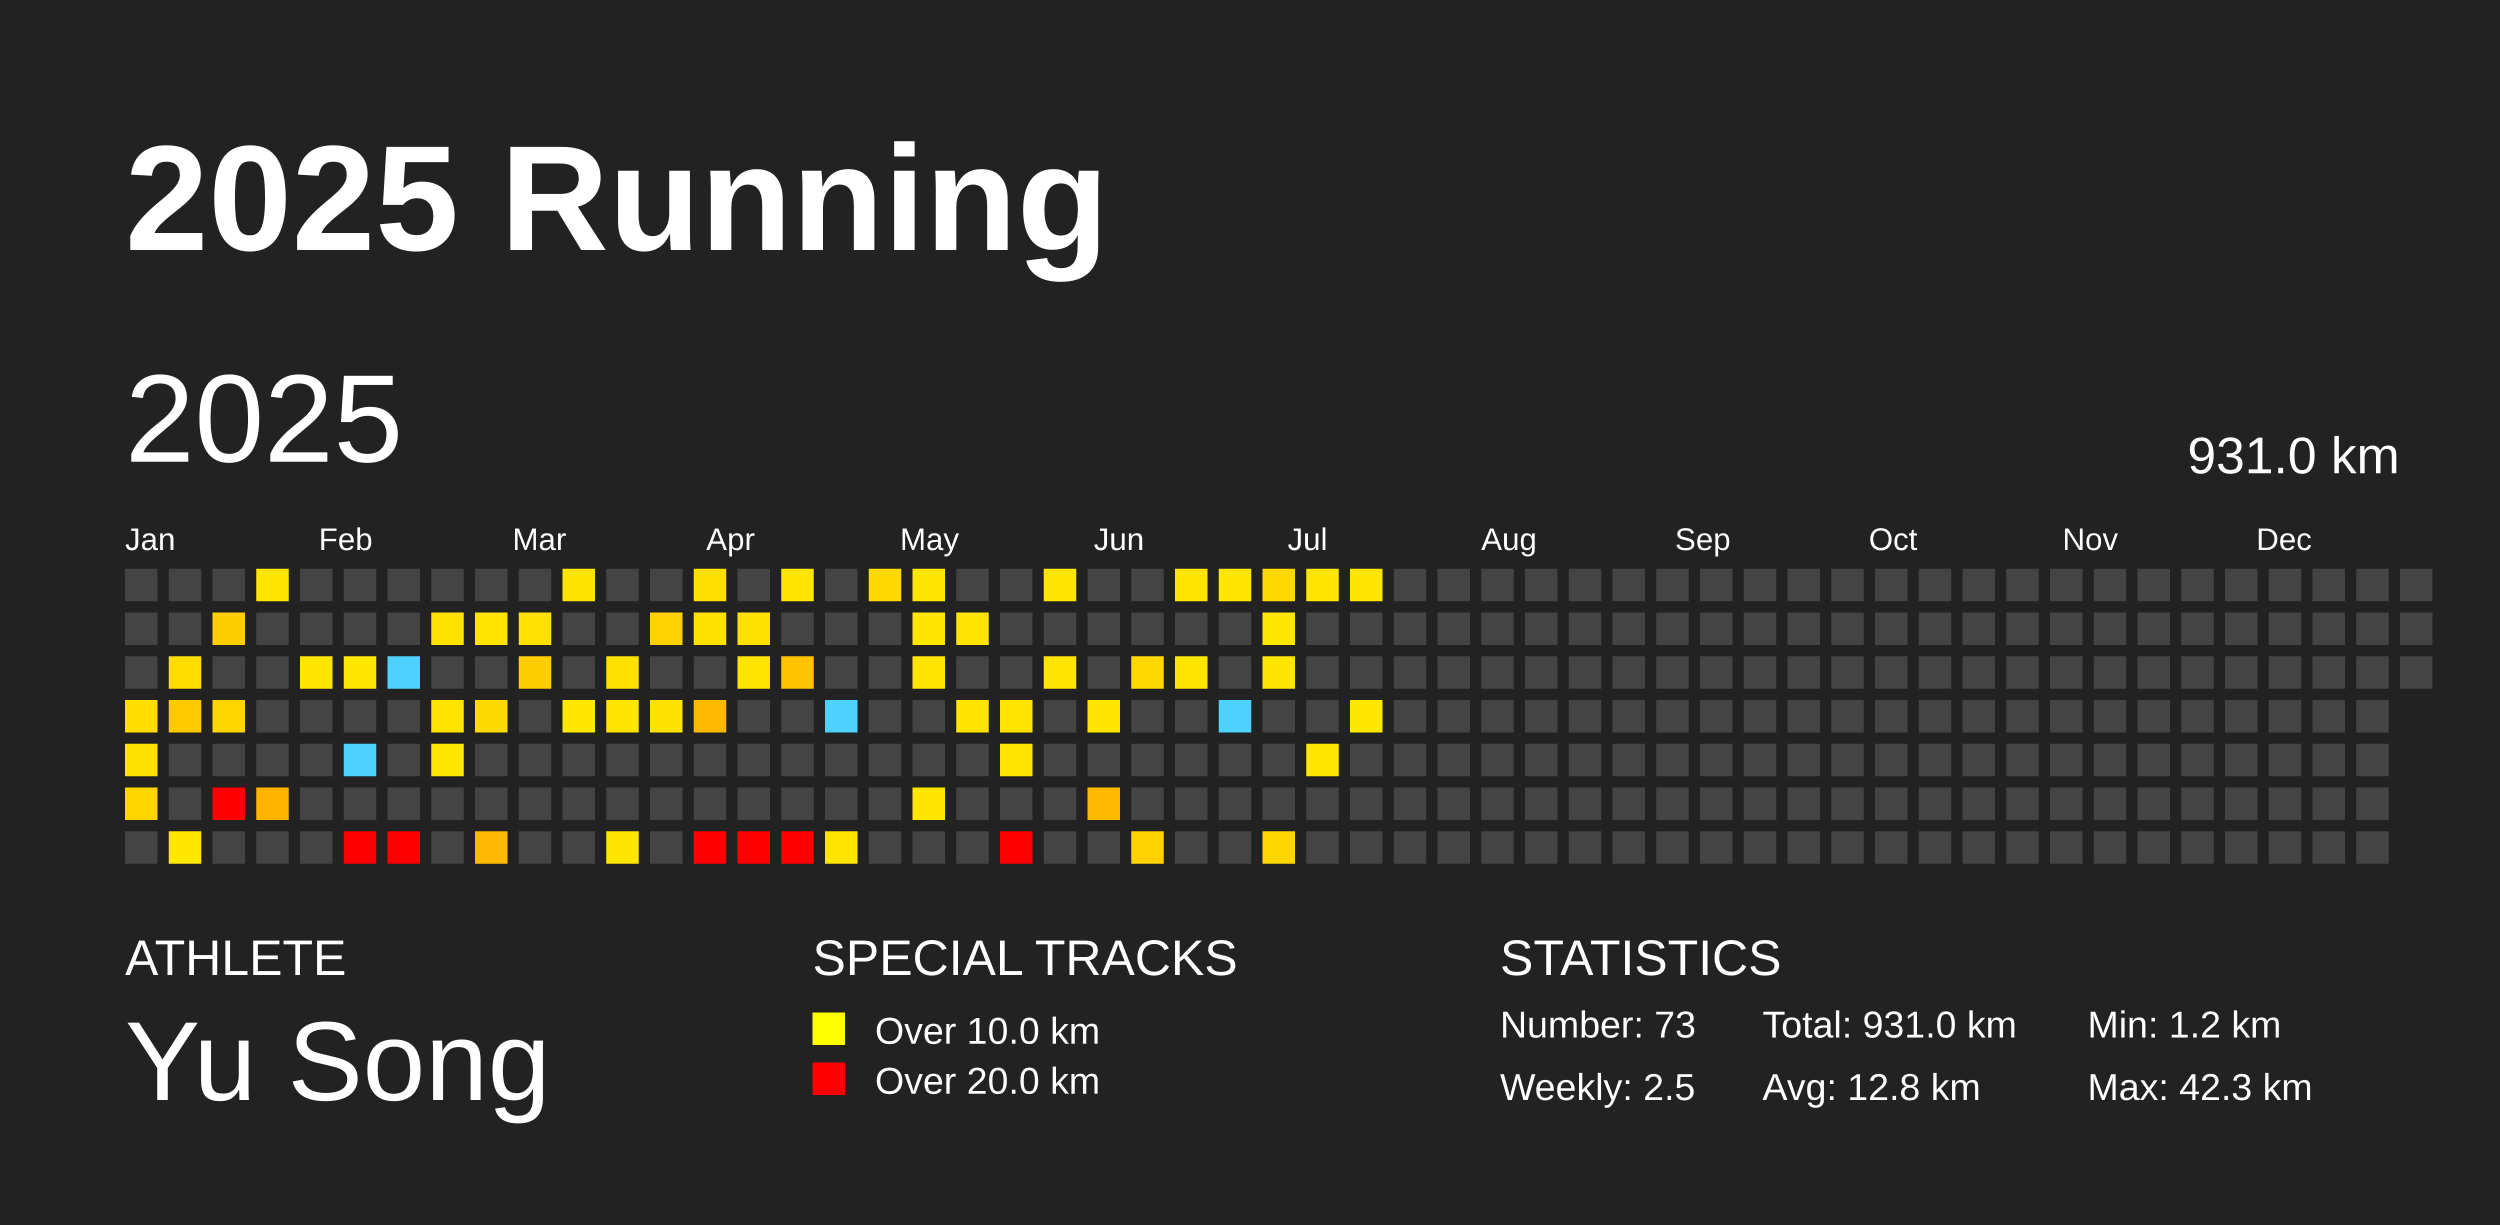
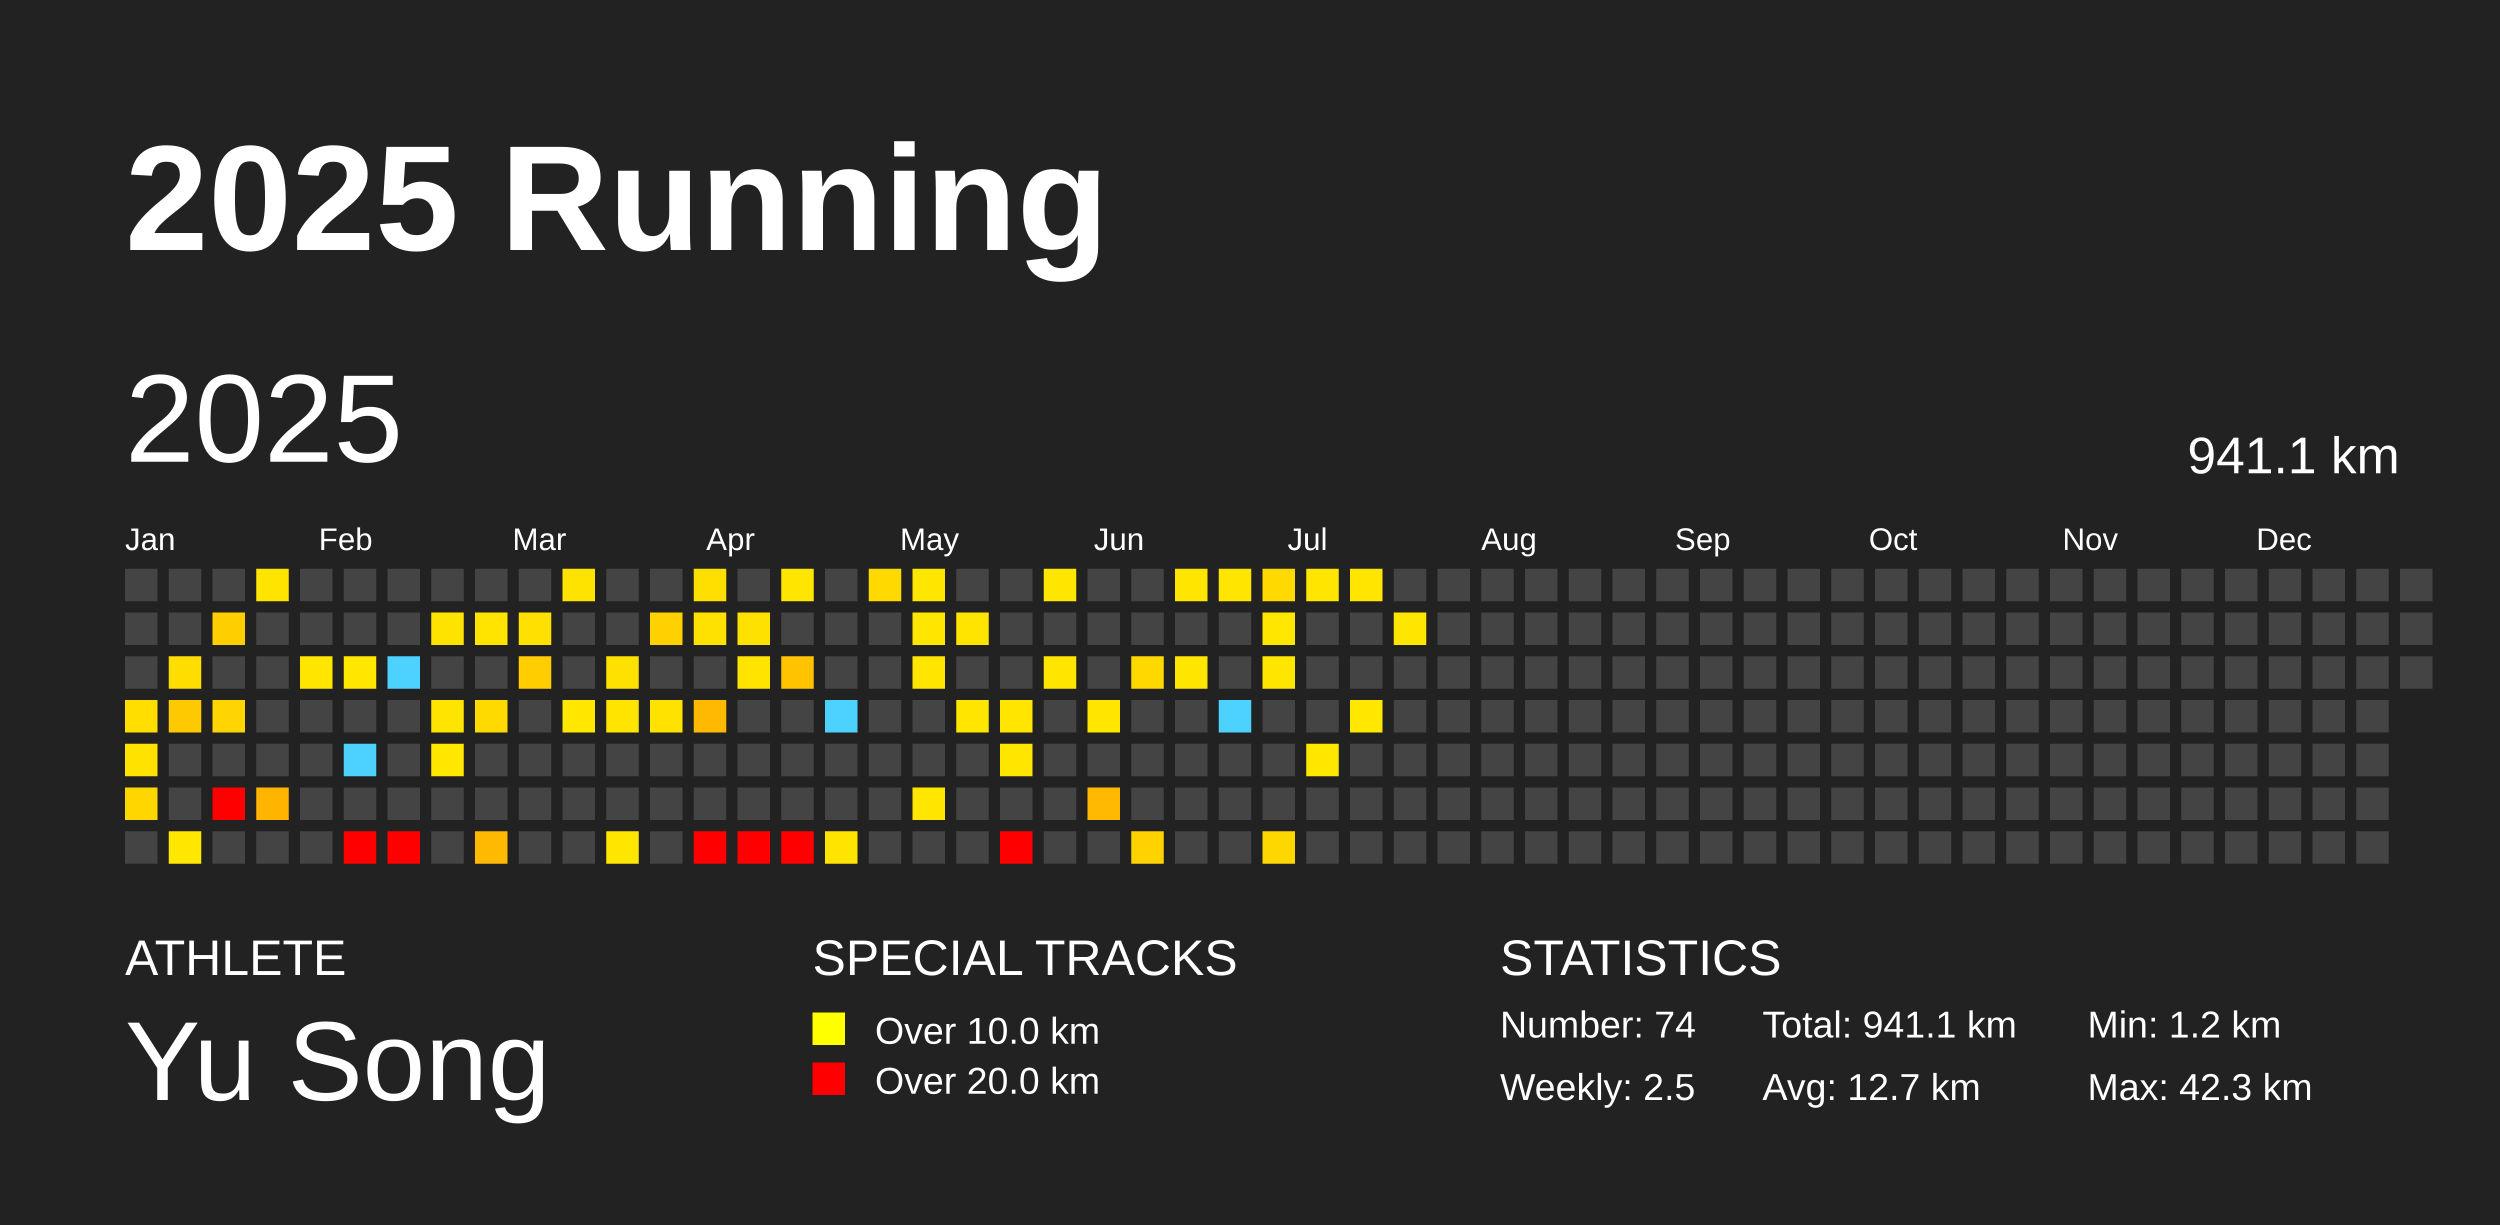
<svg xmlns="http://www.w3.org/2000/svg" baseProfile="full" height="98mm" version="1.1" viewBox="0,0,200,98" width="200mm">
  <defs />
  <rect fill="#222222" height="98" width="200" x="0" y="0" />
  <text fill="#FFFFFF" style="font-size:12px; font-family:Arial; font-weight:bold;" x="10" y="20">2025 Running</text>
  <text fill="#FFFFFF" style="font-size:4px; font-family:Arial" x="10" y="78">ATHLETE</text>
  <text fill="#FFFFFF" style="font-size:9px; font-family:Arial" x="10" y="88">Yu Song</text>
  <text fill="#FFFFFF" style="font-size:4px; font-family:Arial" x="65" y="78">SPECIAL TRACKS</text>
  <rect fill="yellow" height="2.6" width="2.6" x="65" y="81" />
  <text fill="#FFFFFF" style="font-size:3px; font-family:Arial" x="70" y="83.5">Over 10.0 km</text>
  <rect fill="red" height="2.6" width="2.6" x="65" y="85" />
  <text fill="#FFFFFF" style="font-size:3px; font-family:Arial" x="70" y="87.5">Over 20.0 km</text>
  <text fill="#FFFFFF" style="font-size:4px; font-family:Arial" x="120" y="78">STATISTICS</text>
-   <text fill="#FFFFFF" style="font-size:3px; font-family:Arial" x="120" y="83">Number: 73</text>
+   <text fill="#FFFFFF" style="font-size:3px; font-family:Arial" x="120" y="83">Number: 74</text>
  <text fill="#FFFFFF" style="font-size:3px; font-family:Arial" x="120" y="88">Weekly: 2.5</text>
-   <text fill="#FFFFFF" style="font-size:3px; font-family:Arial" x="141" y="83">Total: 931.0 km</text>
-   <text fill="#FFFFFF" style="font-size:3px; font-family:Arial" x="141" y="88">Avg: 12.8 km</text>
+   <text fill="#FFFFFF" style="font-size:3px; font-family:Arial" x="141" y="83">Total: 941.1 km</text>
+   <text fill="#FFFFFF" style="font-size:3px; font-family:Arial" x="141" y="88">Avg: 12.7 km</text>
  <text fill="#FFFFFF" style="font-size:3px; font-family:Arial" x="167" y="83">Min: 1.2 km</text>
  <text fill="#FFFFFF" style="font-size:3px; font-family:Arial" x="167" y="88">Max: 42.3 km</text>
  <text dominant-baseline="hanging" fill="#FFFFFF" style="font-size:10.0px; font-family:Arial;" x="10" y="30">2025</text>
-   <text dominant-baseline="hanging" fill="#FFFFFF" style="font-size:4.125px; font-family:Arial;" x="175" y="35">931.0 km</text>
+   <text dominant-baseline="hanging" fill="#FFFFFF" style="font-size:4.125px; font-family:Arial;" x="175" y="35">941.1 km</text>
  <text fill="#FFFFFF" style="font-size:2.5px; font-family:Arial" x="10.0" y="44">Jan</text>
  <text fill="#FFFFFF" style="font-size:2.5px; font-family:Arial" x="25.5" y="44">Feb</text>
  <text fill="#FFFFFF" style="font-size:2.5px; font-family:Arial" x="41.0" y="44">Mar</text>
  <text fill="#FFFFFF" style="font-size:2.5px; font-family:Arial" x="56.5" y="44">Apr</text>
  <text fill="#FFFFFF" style="font-size:2.5px; font-family:Arial" x="72.0" y="44">May</text>
  <text fill="#FFFFFF" style="font-size:2.5px; font-family:Arial" x="87.5" y="44">Jun</text>
  <text fill="#FFFFFF" style="font-size:2.5px; font-family:Arial" x="103.0" y="44">Jul</text>
  <text fill="#FFFFFF" style="font-size:2.5px; font-family:Arial" x="118.5" y="44">Aug</text>
  <text fill="#FFFFFF" style="font-size:2.5px; font-family:Arial" x="134.0" y="44">Sep</text>
  <text fill="#FFFFFF" style="font-size:2.5px; font-family:Arial" x="149.5" y="44">Oct</text>
  <text fill="#FFFFFF" style="font-size:2.5px; font-family:Arial" x="165.0" y="44">Nov</text>
  <text fill="#FFFFFF" style="font-size:2.5px; font-family:Arial" x="180.5" y="44">Dec</text>
  <rect fill="#444444" height="2.6" width="2.6" x="10.0" y="45.5" />
  <rect fill="#444444" height="2.6" width="2.6" x="10.0" y="49.0" />
  <rect fill="#444444" height="2.6" width="2.6" x="10.0" y="52.5" />
  <rect fill="#ffde00" height="2.6" width="2.6" x="10.0" y="56.0" />
  <rect fill="#ffe200" height="2.6" width="2.6" x="10.0" y="59.5" />
  <rect fill="#ffd600" height="2.6" width="2.6" x="10.0" y="63.0" />
  <rect fill="#444444" height="2.6" width="2.6" x="10.0" y="66.5" />
  <rect fill="#444444" height="2.6" width="2.6" x="13.5" y="45.5" />
  <rect fill="#444444" height="2.6" width="2.6" x="13.5" y="49.0" />
  <rect fill="#ffdd00" height="2.6" width="2.6" x="13.5" y="52.5" />
  <rect fill="#ffc900" height="2.6" width="2.6" x="13.5" y="56.0" />
  <rect fill="#444444" height="2.6" width="2.6" x="13.5" y="59.5" />
  <rect fill="#444444" height="2.6" width="2.6" x="13.5" y="63.0" />
  <rect fill="#ffe700" height="2.6" width="2.6" x="13.5" y="66.5" />
  <rect fill="#444444" height="2.6" width="2.6" x="17.0" y="45.5" />
  <rect fill="#ffce00" height="2.6" width="2.6" x="17.0" y="49.0" />
  <rect fill="#444444" height="2.6" width="2.6" x="17.0" y="52.5" />
  <rect fill="#ffd500" height="2.6" width="2.6" x="17.0" y="56.0" />
  <rect fill="#444444" height="2.6" width="2.6" x="17.0" y="59.5" />
  <rect fill="red" height="2.6" width="2.6" x="17.0" y="63.0" />
  <rect fill="#444444" height="2.6" width="2.6" x="17.0" y="66.5" />
  <rect fill="#ffe400" height="2.6" width="2.6" x="20.5" y="45.5" />
  <rect fill="#444444" height="2.6" width="2.6" x="20.5" y="49.0" />
  <rect fill="#444444" height="2.6" width="2.6" x="20.5" y="52.5" />
  <rect fill="#444444" height="2.6" width="2.6" x="20.5" y="56.0" />
  <rect fill="#444444" height="2.6" width="2.6" x="20.5" y="59.5" />
  <rect fill="#ffb500" height="2.6" width="2.6" x="20.5" y="63.0" />
  <rect fill="#444444" height="2.6" width="2.6" x="20.5" y="66.5" />
  <rect fill="#444444" height="2.6" width="2.6" x="24.0" y="45.5" />
  <rect fill="#444444" height="2.6" width="2.6" x="24.0" y="49.0" />
  <rect fill="#ffe600" height="2.6" width="2.6" x="24.0" y="52.5" />
  <rect fill="#444444" height="2.6" width="2.6" x="24.0" y="56.0" />
  <rect fill="#444444" height="2.6" width="2.6" x="24.0" y="59.5" />
  <rect fill="#444444" height="2.6" width="2.6" x="24.0" y="63.0" />
  <rect fill="#444444" height="2.6" width="2.6" x="24.0" y="66.5" />
  <rect fill="#444444" height="2.6" width="2.6" x="27.5" y="45.5" />
  <rect fill="#444444" height="2.6" width="2.6" x="27.5" y="49.0" />
  <rect fill="#ffe700" height="2.6" width="2.6" x="27.5" y="52.5" />
  <rect fill="#444444" height="2.6" width="2.6" x="27.5" y="56.0" />
  <rect fill="#4dd2ff" height="2.6" width="2.6" x="27.5" y="59.5" />
  <rect fill="#444444" height="2.6" width="2.6" x="27.5" y="63.0" />
  <rect fill="red" height="2.6" width="2.6" x="27.5" y="66.5" />
  <rect fill="#444444" height="2.6" width="2.6" x="31.0" y="45.5" />
  <rect fill="#444444" height="2.6" width="2.6" x="31.0" y="49.0" />
  <rect fill="#4dd2ff" height="2.6" width="2.6" x="31.0" y="52.5" />
  <rect fill="#444444" height="2.6" width="2.6" x="31.0" y="56.0" />
  <rect fill="#444444" height="2.6" width="2.6" x="31.0" y="59.5" />
  <rect fill="#444444" height="2.6" width="2.6" x="31.0" y="63.0" />
  <rect fill="red" height="2.6" width="2.6" x="31.0" y="66.5" />
  <rect fill="#444444" height="2.6" width="2.6" x="34.5" y="45.5" />
  <rect fill="#ffe300" height="2.6" width="2.6" x="34.5" y="49.0" />
  <rect fill="#444444" height="2.6" width="2.6" x="34.5" y="52.5" />
  <rect fill="#ffe400" height="2.6" width="2.6" x="34.5" y="56.0" />
  <rect fill="#ffe700" height="2.6" width="2.6" x="34.5" y="59.5" />
  <rect fill="#444444" height="2.6" width="2.6" x="34.5" y="63.0" />
  <rect fill="#444444" height="2.6" width="2.6" x="34.5" y="66.5" />
  <rect fill="#444444" height="2.6" width="2.6" x="38.0" y="45.5" />
  <rect fill="#ffe400" height="2.6" width="2.6" x="38.0" y="49.0" />
  <rect fill="#444444" height="2.6" width="2.6" x="38.0" y="52.5" />
  <rect fill="#ffda00" height="2.6" width="2.6" x="38.0" y="56.0" />
  <rect fill="#444444" height="2.6" width="2.6" x="38.0" y="59.5" />
  <rect fill="#444444" height="2.6" width="2.6" x="38.0" y="63.0" />
  <rect fill="#ffb900" height="2.6" width="2.6" x="38.0" y="66.5" />
  <rect fill="#444444" height="2.6" width="2.6" x="41.5" y="45.5" />
  <rect fill="#ffe000" height="2.6" width="2.6" x="41.5" y="49.0" />
  <rect fill="#ffcd00" height="2.6" width="2.6" x="41.5" y="52.5" />
  <rect fill="#444444" height="2.6" width="2.6" x="41.5" y="56.0" />
  <rect fill="#444444" height="2.6" width="2.6" x="41.5" y="59.5" />
  <rect fill="#444444" height="2.6" width="2.6" x="41.5" y="63.0" />
  <rect fill="#444444" height="2.6" width="2.6" x="41.5" y="66.5" />
  <rect fill="#ffe300" height="2.6" width="2.6" x="45.0" y="45.5" />
  <rect fill="#444444" height="2.6" width="2.6" x="45.0" y="49.0" />
  <rect fill="#444444" height="2.6" width="2.6" x="45.0" y="52.5" />
  <rect fill="#ffe700" height="2.6" width="2.6" x="45.0" y="56.0" />
  <rect fill="#444444" height="2.6" width="2.6" x="45.0" y="59.5" />
  <rect fill="#444444" height="2.6" width="2.6" x="45.0" y="63.0" />
  <rect fill="#444444" height="2.6" width="2.6" x="45.0" y="66.5" />
  <rect fill="#444444" height="2.6" width="2.6" x="48.5" y="45.5" />
  <rect fill="#444444" height="2.6" width="2.6" x="48.5" y="49.0" />
  <rect fill="#ffe100" height="2.6" width="2.6" x="48.5" y="52.5" />
  <rect fill="#ffe400" height="2.6" width="2.6" x="48.5" y="56.0" />
  <rect fill="#444444" height="2.6" width="2.6" x="48.5" y="59.5" />
  <rect fill="#444444" height="2.6" width="2.6" x="48.5" y="63.0" />
  <rect fill="#ffe600" height="2.6" width="2.6" x="48.5" y="66.5" />
  <rect fill="#444444" height="2.6" width="2.6" x="52.0" y="45.5" />
  <rect fill="#ffd100" height="2.6" width="2.6" x="52.0" y="49.0" />
  <rect fill="#444444" height="2.6" width="2.6" x="52.0" y="52.5" />
  <rect fill="#ffe200" height="2.6" width="2.6" x="52.0" y="56.0" />
  <rect fill="#444444" height="2.6" width="2.6" x="52.0" y="59.5" />
  <rect fill="#444444" height="2.6" width="2.6" x="52.0" y="63.0" />
  <rect fill="#444444" height="2.6" width="2.6" x="52.0" y="66.5" />
  <rect fill="#ffdf00" height="2.6" width="2.6" x="55.5" y="45.5" />
  <rect fill="#ffe100" height="2.6" width="2.6" x="55.5" y="49.0" />
  <rect fill="#444444" height="2.6" width="2.6" x="55.5" y="52.5" />
  <rect fill="#ffba00" height="2.6" width="2.6" x="55.5" y="56.0" />
  <rect fill="#444444" height="2.6" width="2.6" x="55.5" y="59.5" />
  <rect fill="#444444" height="2.6" width="2.6" x="55.5" y="63.0" />
  <rect fill="red" height="2.6" width="2.6" x="55.5" y="66.5" />
  <rect fill="#444444" height="2.6" width="2.6" x="59.0" y="45.5" />
  <rect fill="#ffe100" height="2.6" width="2.6" x="59.0" y="49.0" />
  <rect fill="#ffe400" height="2.6" width="2.6" x="59.0" y="52.5" />
  <rect fill="#444444" height="2.6" width="2.6" x="59.0" y="56.0" />
  <rect fill="#444444" height="2.6" width="2.6" x="59.0" y="59.5" />
  <rect fill="#444444" height="2.6" width="2.6" x="59.0" y="63.0" />
  <rect fill="red" height="2.6" width="2.6" x="59.0" y="66.5" />
  <rect fill="#ffe600" height="2.6" width="2.6" x="62.5" y="45.5" />
  <rect fill="#444444" height="2.6" width="2.6" x="62.5" y="49.0" />
  <rect fill="#ffc300" height="2.6" width="2.6" x="62.5" y="52.5" />
  <rect fill="#444444" height="2.6" width="2.6" x="62.5" y="56.0" />
  <rect fill="#444444" height="2.6" width="2.6" x="62.5" y="59.5" />
  <rect fill="#444444" height="2.6" width="2.6" x="62.5" y="63.0" />
  <rect fill="red" height="2.6" width="2.6" x="62.5" y="66.5" />
  <rect fill="#444444" height="2.6" width="2.6" x="66.0" y="45.5" />
  <rect fill="#444444" height="2.6" width="2.6" x="66.0" y="49.0" />
  <rect fill="#444444" height="2.6" width="2.6" x="66.0" y="52.5" />
  <rect fill="#4dd2ff" height="2.6" width="2.6" x="66.0" y="56.0" />
  <rect fill="#444444" height="2.6" width="2.6" x="66.0" y="59.5" />
  <rect fill="#444444" height="2.6" width="2.6" x="66.0" y="63.0" />
  <rect fill="#ffe400" height="2.6" width="2.6" x="66.0" y="66.5" />
  <rect fill="#ffd900" height="2.6" width="2.6" x="69.5" y="45.5" />
  <rect fill="#444444" height="2.6" width="2.6" x="69.5" y="49.0" />
  <rect fill="#444444" height="2.6" width="2.6" x="69.5" y="52.5" />
  <rect fill="#444444" height="2.6" width="2.6" x="69.5" y="56.0" />
  <rect fill="#444444" height="2.6" width="2.6" x="69.5" y="59.5" />
  <rect fill="#444444" height="2.6" width="2.6" x="69.5" y="63.0" />
  <rect fill="#444444" height="2.6" width="2.6" x="69.5" y="66.5" />
  <rect fill="#ffe600" height="2.6" width="2.6" x="73.0" y="45.5" />
  <rect fill="#ffe600" height="2.6" width="2.6" x="73.0" y="49.0" />
  <rect fill="#ffe500" height="2.6" width="2.6" x="73.0" y="52.5" />
  <rect fill="#444444" height="2.6" width="2.6" x="73.0" y="56.0" />
  <rect fill="#444444" height="2.6" width="2.6" x="73.0" y="59.5" />
  <rect fill="#ffe600" height="2.6" width="2.6" x="73.0" y="63.0" />
  <rect fill="#444444" height="2.6" width="2.6" x="73.0" y="66.5" />
  <rect fill="#444444" height="2.6" width="2.6" x="76.5" y="45.5" />
  <rect fill="#ffe400" height="2.6" width="2.6" x="76.5" y="49.0" />
  <rect fill="#444444" height="2.6" width="2.6" x="76.5" y="52.5" />
  <rect fill="#ffe500" height="2.6" width="2.6" x="76.5" y="56.0" />
  <rect fill="#444444" height="2.6" width="2.6" x="76.5" y="59.5" />
  <rect fill="#444444" height="2.6" width="2.6" x="76.5" y="63.0" />
  <rect fill="#444444" height="2.6" width="2.6" x="76.5" y="66.5" />
  <rect fill="#444444" height="2.6" width="2.6" x="80.0" y="45.5" />
  <rect fill="#444444" height="2.6" width="2.6" x="80.0" y="49.0" />
  <rect fill="#444444" height="2.6" width="2.6" x="80.0" y="52.5" />
  <rect fill="#ffe500" height="2.6" width="2.6" x="80.0" y="56.0" />
  <rect fill="#ffe600" height="2.6" width="2.6" x="80.0" y="59.5" />
  <rect fill="#444444" height="2.6" width="2.6" x="80.0" y="63.0" />
  <rect fill="red" height="2.6" width="2.6" x="80.0" y="66.5" />
  <rect fill="#ffe600" height="2.6" width="2.6" x="83.5" y="45.5" />
  <rect fill="#444444" height="2.6" width="2.6" x="83.5" y="49.0" />
  <rect fill="#ffe500" height="2.6" width="2.6" x="83.5" y="52.5" />
  <rect fill="#444444" height="2.6" width="2.6" x="83.5" y="56.0" />
  <rect fill="#444444" height="2.6" width="2.6" x="83.5" y="59.5" />
  <rect fill="#444444" height="2.6" width="2.6" x="83.5" y="63.0" />
  <rect fill="#444444" height="2.6" width="2.6" x="83.5" y="66.5" />
  <rect fill="#444444" height="2.6" width="2.6" x="87.0" y="45.5" />
  <rect fill="#444444" height="2.6" width="2.6" x="87.0" y="49.0" />
  <rect fill="#444444" height="2.6" width="2.6" x="87.0" y="52.5" />
  <rect fill="#ffe600" height="2.6" width="2.6" x="87.0" y="56.0" />
  <rect fill="#444444" height="2.6" width="2.6" x="87.0" y="59.5" />
  <rect fill="#ffb900" height="2.6" width="2.6" x="87.0" y="63.0" />
  <rect fill="#444444" height="2.6" width="2.6" x="87.0" y="66.5" />
  <rect fill="#444444" height="2.6" width="2.6" x="90.5" y="45.5" />
  <rect fill="#444444" height="2.6" width="2.6" x="90.5" y="49.0" />
  <rect fill="#ffd800" height="2.6" width="2.6" x="90.5" y="52.5" />
  <rect fill="#444444" height="2.6" width="2.6" x="90.5" y="56.0" />
  <rect fill="#444444" height="2.6" width="2.6" x="90.5" y="59.5" />
  <rect fill="#444444" height="2.6" width="2.6" x="90.5" y="63.0" />
  <rect fill="#ffd200" height="2.6" width="2.6" x="90.5" y="66.5" />
  <rect fill="#ffe500" height="2.6" width="2.6" x="94.0" y="45.5" />
  <rect fill="#444444" height="2.6" width="2.6" x="94.0" y="49.0" />
  <rect fill="#ffe600" height="2.6" width="2.6" x="94.0" y="52.5" />
  <rect fill="#444444" height="2.6" width="2.6" x="94.0" y="56.0" />
  <rect fill="#444444" height="2.6" width="2.6" x="94.0" y="59.5" />
  <rect fill="#444444" height="2.6" width="2.6" x="94.0" y="63.0" />
  <rect fill="#444444" height="2.6" width="2.6" x="94.0" y="66.5" />
  <rect fill="#ffe500" height="2.6" width="2.6" x="97.5" y="45.5" />
  <rect fill="#444444" height="2.6" width="2.6" x="97.5" y="49.0" />
  <rect fill="#444444" height="2.6" width="2.6" x="97.5" y="52.5" />
  <rect fill="#4dd2ff" height="2.6" width="2.6" x="97.5" y="56.0" />
  <rect fill="#444444" height="2.6" width="2.6" x="97.5" y="59.5" />
  <rect fill="#444444" height="2.6" width="2.6" x="97.5" y="63.0" />
  <rect fill="#444444" height="2.6" width="2.6" x="97.5" y="66.5" />
  <rect fill="#ffd900" height="2.6" width="2.6" x="101.0" y="45.5" />
  <rect fill="#ffe700" height="2.6" width="2.6" x="101.0" y="49.0" />
  <rect fill="#ffe600" height="2.6" width="2.6" x="101.0" y="52.5" />
  <rect fill="#444444" height="2.6" width="2.6" x="101.0" y="56.0" />
  <rect fill="#444444" height="2.6" width="2.6" x="101.0" y="59.5" />
  <rect fill="#444444" height="2.6" width="2.6" x="101.0" y="63.0" />
  <rect fill="#ffd700" height="2.6" width="2.6" x="101.0" y="66.5" />
  <rect fill="#ffe600" height="2.6" width="2.6" x="104.5" y="45.5" />
  <rect fill="#444444" height="2.6" width="2.6" x="104.5" y="49.0" />
  <rect fill="#444444" height="2.6" width="2.6" x="104.5" y="52.5" />
  <rect fill="#444444" height="2.6" width="2.6" x="104.5" y="56.0" />
  <rect fill="#ffe700" height="2.6" width="2.6" x="104.5" y="59.5" />
  <rect fill="#444444" height="2.6" width="2.6" x="104.5" y="63.0" />
  <rect fill="#444444" height="2.6" width="2.6" x="104.5" y="66.5" />
  <rect fill="#ffe500" height="2.6" width="2.6" x="108.0" y="45.5" />
  <rect fill="#444444" height="2.6" width="2.6" x="108.0" y="49.0" />
  <rect fill="#444444" height="2.6" width="2.6" x="108.0" y="52.5" />
  <rect fill="#ffe700" height="2.6" width="2.6" x="108.0" y="56.0" />
  <rect fill="#444444" height="2.6" width="2.6" x="108.0" y="59.5" />
  <rect fill="#444444" height="2.6" width="2.6" x="108.0" y="63.0" />
  <rect fill="#444444" height="2.6" width="2.6" x="108.0" y="66.5" />
  <rect fill="#444444" height="2.6" width="2.6" x="111.5" y="45.5" />
-   <rect fill="#444444" height="2.6" width="2.6" x="111.5" y="49.0" />
+   <rect fill="#ffe600" height="2.6" width="2.6" x="111.5" y="49.0" />
  <rect fill="#444444" height="2.6" width="2.6" x="111.5" y="52.5" />
  <rect fill="#444444" height="2.6" width="2.6" x="111.5" y="56.0" />
  <rect fill="#444444" height="2.6" width="2.6" x="111.5" y="59.5" />
  <rect fill="#444444" height="2.6" width="2.6" x="111.5" y="63.0" />
  <rect fill="#444444" height="2.6" width="2.6" x="111.5" y="66.5" />
  <rect fill="#444444" height="2.6" width="2.6" x="115.0" y="45.5" />
  <rect fill="#444444" height="2.6" width="2.6" x="115.0" y="49.0" />
  <rect fill="#444444" height="2.6" width="2.6" x="115.0" y="52.5" />
  <rect fill="#444444" height="2.6" width="2.6" x="115.0" y="56.0" />
  <rect fill="#444444" height="2.6" width="2.6" x="115.0" y="59.5" />
  <rect fill="#444444" height="2.6" width="2.6" x="115.0" y="63.0" />
  <rect fill="#444444" height="2.6" width="2.6" x="115.0" y="66.5" />
  <rect fill="#444444" height="2.6" width="2.6" x="118.5" y="45.5" />
  <rect fill="#444444" height="2.6" width="2.6" x="118.5" y="49.0" />
  <rect fill="#444444" height="2.6" width="2.6" x="118.5" y="52.5" />
  <rect fill="#444444" height="2.6" width="2.6" x="118.5" y="56.0" />
  <rect fill="#444444" height="2.6" width="2.6" x="118.5" y="59.5" />
  <rect fill="#444444" height="2.6" width="2.6" x="118.5" y="63.0" />
  <rect fill="#444444" height="2.6" width="2.6" x="118.5" y="66.5" />
  <rect fill="#444444" height="2.6" width="2.6" x="122.0" y="45.5" />
  <rect fill="#444444" height="2.6" width="2.6" x="122.0" y="49.0" />
  <rect fill="#444444" height="2.6" width="2.6" x="122.0" y="52.5" />
  <rect fill="#444444" height="2.6" width="2.6" x="122.0" y="56.0" />
  <rect fill="#444444" height="2.6" width="2.6" x="122.0" y="59.5" />
  <rect fill="#444444" height="2.6" width="2.6" x="122.0" y="63.0" />
  <rect fill="#444444" height="2.6" width="2.6" x="122.0" y="66.5" />
  <rect fill="#444444" height="2.6" width="2.6" x="125.5" y="45.5" />
  <rect fill="#444444" height="2.6" width="2.6" x="125.5" y="49.0" />
  <rect fill="#444444" height="2.6" width="2.6" x="125.5" y="52.5" />
  <rect fill="#444444" height="2.6" width="2.6" x="125.5" y="56.0" />
  <rect fill="#444444" height="2.6" width="2.6" x="125.5" y="59.5" />
  <rect fill="#444444" height="2.6" width="2.6" x="125.5" y="63.0" />
  <rect fill="#444444" height="2.6" width="2.6" x="125.5" y="66.5" />
  <rect fill="#444444" height="2.6" width="2.6" x="129.0" y="45.5" />
  <rect fill="#444444" height="2.6" width="2.6" x="129.0" y="49.0" />
  <rect fill="#444444" height="2.6" width="2.6" x="129.0" y="52.5" />
  <rect fill="#444444" height="2.6" width="2.6" x="129.0" y="56.0" />
  <rect fill="#444444" height="2.6" width="2.6" x="129.0" y="59.5" />
  <rect fill="#444444" height="2.6" width="2.6" x="129.0" y="63.0" />
  <rect fill="#444444" height="2.6" width="2.6" x="129.0" y="66.5" />
  <rect fill="#444444" height="2.6" width="2.6" x="132.5" y="45.5" />
  <rect fill="#444444" height="2.6" width="2.6" x="132.5" y="49.0" />
  <rect fill="#444444" height="2.6" width="2.6" x="132.5" y="52.5" />
  <rect fill="#444444" height="2.6" width="2.6" x="132.5" y="56.0" />
  <rect fill="#444444" height="2.6" width="2.6" x="132.5" y="59.5" />
  <rect fill="#444444" height="2.6" width="2.6" x="132.5" y="63.0" />
  <rect fill="#444444" height="2.6" width="2.6" x="132.5" y="66.5" />
  <rect fill="#444444" height="2.6" width="2.6" x="136.0" y="45.5" />
  <rect fill="#444444" height="2.6" width="2.6" x="136.0" y="49.0" />
  <rect fill="#444444" height="2.6" width="2.6" x="136.0" y="52.5" />
  <rect fill="#444444" height="2.6" width="2.6" x="136.0" y="56.0" />
  <rect fill="#444444" height="2.6" width="2.6" x="136.0" y="59.5" />
  <rect fill="#444444" height="2.6" width="2.6" x="136.0" y="63.0" />
  <rect fill="#444444" height="2.6" width="2.6" x="136.0" y="66.5" />
  <rect fill="#444444" height="2.6" width="2.6" x="139.5" y="45.5" />
  <rect fill="#444444" height="2.6" width="2.6" x="139.5" y="49.0" />
  <rect fill="#444444" height="2.6" width="2.6" x="139.5" y="52.5" />
  <rect fill="#444444" height="2.6" width="2.6" x="139.5" y="56.0" />
  <rect fill="#444444" height="2.6" width="2.6" x="139.5" y="59.5" />
  <rect fill="#444444" height="2.6" width="2.6" x="139.5" y="63.0" />
  <rect fill="#444444" height="2.6" width="2.6" x="139.5" y="66.5" />
  <rect fill="#444444" height="2.6" width="2.6" x="143.0" y="45.5" />
  <rect fill="#444444" height="2.6" width="2.6" x="143.0" y="49.0" />
  <rect fill="#444444" height="2.6" width="2.6" x="143.0" y="52.5" />
  <rect fill="#444444" height="2.6" width="2.6" x="143.0" y="56.0" />
  <rect fill="#444444" height="2.6" width="2.6" x="143.0" y="59.5" />
  <rect fill="#444444" height="2.6" width="2.6" x="143.0" y="63.0" />
  <rect fill="#444444" height="2.6" width="2.6" x="143.0" y="66.5" />
  <rect fill="#444444" height="2.6" width="2.6" x="146.5" y="45.5" />
  <rect fill="#444444" height="2.6" width="2.6" x="146.5" y="49.0" />
  <rect fill="#444444" height="2.6" width="2.6" x="146.5" y="52.5" />
  <rect fill="#444444" height="2.6" width="2.6" x="146.5" y="56.0" />
  <rect fill="#444444" height="2.6" width="2.6" x="146.5" y="59.5" />
  <rect fill="#444444" height="2.6" width="2.6" x="146.5" y="63.0" />
  <rect fill="#444444" height="2.6" width="2.6" x="146.5" y="66.5" />
  <rect fill="#444444" height="2.6" width="2.6" x="150.0" y="45.5" />
  <rect fill="#444444" height="2.6" width="2.6" x="150.0" y="49.0" />
  <rect fill="#444444" height="2.6" width="2.6" x="150.0" y="52.5" />
  <rect fill="#444444" height="2.6" width="2.6" x="150.0" y="56.0" />
  <rect fill="#444444" height="2.6" width="2.6" x="150.0" y="59.5" />
  <rect fill="#444444" height="2.6" width="2.6" x="150.0" y="63.0" />
  <rect fill="#444444" height="2.6" width="2.6" x="150.0" y="66.5" />
  <rect fill="#444444" height="2.6" width="2.6" x="153.5" y="45.5" />
  <rect fill="#444444" height="2.6" width="2.6" x="153.5" y="49.0" />
  <rect fill="#444444" height="2.6" width="2.6" x="153.5" y="52.5" />
  <rect fill="#444444" height="2.6" width="2.6" x="153.5" y="56.0" />
  <rect fill="#444444" height="2.6" width="2.6" x="153.5" y="59.5" />
  <rect fill="#444444" height="2.6" width="2.6" x="153.5" y="63.0" />
  <rect fill="#444444" height="2.6" width="2.6" x="153.5" y="66.5" />
  <rect fill="#444444" height="2.6" width="2.6" x="157.0" y="45.5" />
  <rect fill="#444444" height="2.6" width="2.6" x="157.0" y="49.0" />
  <rect fill="#444444" height="2.6" width="2.6" x="157.0" y="52.5" />
  <rect fill="#444444" height="2.6" width="2.6" x="157.0" y="56.0" />
  <rect fill="#444444" height="2.6" width="2.6" x="157.0" y="59.5" />
  <rect fill="#444444" height="2.6" width="2.6" x="157.0" y="63.0" />
  <rect fill="#444444" height="2.6" width="2.6" x="157.0" y="66.5" />
  <rect fill="#444444" height="2.6" width="2.6" x="160.5" y="45.5" />
  <rect fill="#444444" height="2.6" width="2.6" x="160.5" y="49.0" />
  <rect fill="#444444" height="2.6" width="2.6" x="160.5" y="52.5" />
  <rect fill="#444444" height="2.6" width="2.6" x="160.5" y="56.0" />
  <rect fill="#444444" height="2.6" width="2.6" x="160.5" y="59.5" />
  <rect fill="#444444" height="2.6" width="2.6" x="160.5" y="63.0" />
  <rect fill="#444444" height="2.6" width="2.6" x="160.5" y="66.5" />
  <rect fill="#444444" height="2.6" width="2.6" x="164.0" y="45.5" />
  <rect fill="#444444" height="2.6" width="2.6" x="164.0" y="49.0" />
  <rect fill="#444444" height="2.6" width="2.6" x="164.0" y="52.5" />
  <rect fill="#444444" height="2.6" width="2.6" x="164.0" y="56.0" />
  <rect fill="#444444" height="2.6" width="2.6" x="164.0" y="59.5" />
  <rect fill="#444444" height="2.6" width="2.6" x="164.0" y="63.0" />
  <rect fill="#444444" height="2.6" width="2.6" x="164.0" y="66.5" />
  <rect fill="#444444" height="2.6" width="2.6" x="167.5" y="45.5" />
  <rect fill="#444444" height="2.6" width="2.6" x="167.5" y="49.0" />
  <rect fill="#444444" height="2.6" width="2.6" x="167.5" y="52.5" />
  <rect fill="#444444" height="2.6" width="2.6" x="167.5" y="56.0" />
  <rect fill="#444444" height="2.6" width="2.6" x="167.5" y="59.5" />
  <rect fill="#444444" height="2.6" width="2.6" x="167.5" y="63.0" />
  <rect fill="#444444" height="2.6" width="2.6" x="167.5" y="66.5" />
  <rect fill="#444444" height="2.6" width="2.6" x="171.0" y="45.5" />
  <rect fill="#444444" height="2.6" width="2.6" x="171.0" y="49.0" />
  <rect fill="#444444" height="2.6" width="2.6" x="171.0" y="52.5" />
  <rect fill="#444444" height="2.6" width="2.6" x="171.0" y="56.0" />
  <rect fill="#444444" height="2.6" width="2.6" x="171.0" y="59.5" />
  <rect fill="#444444" height="2.6" width="2.6" x="171.0" y="63.0" />
  <rect fill="#444444" height="2.6" width="2.6" x="171.0" y="66.5" />
  <rect fill="#444444" height="2.6" width="2.6" x="174.5" y="45.5" />
  <rect fill="#444444" height="2.6" width="2.6" x="174.5" y="49.0" />
  <rect fill="#444444" height="2.6" width="2.6" x="174.5" y="52.5" />
  <rect fill="#444444" height="2.6" width="2.6" x="174.5" y="56.0" />
  <rect fill="#444444" height="2.6" width="2.6" x="174.5" y="59.5" />
  <rect fill="#444444" height="2.6" width="2.6" x="174.5" y="63.0" />
  <rect fill="#444444" height="2.6" width="2.6" x="174.5" y="66.5" />
  <rect fill="#444444" height="2.6" width="2.6" x="178.0" y="45.5" />
  <rect fill="#444444" height="2.6" width="2.6" x="178.0" y="49.0" />
  <rect fill="#444444" height="2.6" width="2.6" x="178.0" y="52.5" />
  <rect fill="#444444" height="2.6" width="2.6" x="178.0" y="56.0" />
  <rect fill="#444444" height="2.6" width="2.6" x="178.0" y="59.5" />
  <rect fill="#444444" height="2.6" width="2.6" x="178.0" y="63.0" />
  <rect fill="#444444" height="2.6" width="2.6" x="178.0" y="66.5" />
  <rect fill="#444444" height="2.6" width="2.6" x="181.5" y="45.5" />
  <rect fill="#444444" height="2.6" width="2.6" x="181.5" y="49.0" />
  <rect fill="#444444" height="2.6" width="2.6" x="181.5" y="52.5" />
  <rect fill="#444444" height="2.6" width="2.6" x="181.5" y="56.0" />
  <rect fill="#444444" height="2.6" width="2.6" x="181.5" y="59.5" />
  <rect fill="#444444" height="2.6" width="2.6" x="181.5" y="63.0" />
  <rect fill="#444444" height="2.6" width="2.6" x="181.5" y="66.5" />
  <rect fill="#444444" height="2.6" width="2.6" x="185.0" y="45.5" />
  <rect fill="#444444" height="2.6" width="2.6" x="185.0" y="49.0" />
  <rect fill="#444444" height="2.6" width="2.6" x="185.0" y="52.5" />
  <rect fill="#444444" height="2.6" width="2.6" x="185.0" y="56.0" />
  <rect fill="#444444" height="2.6" width="2.6" x="185.0" y="59.5" />
  <rect fill="#444444" height="2.6" width="2.6" x="185.0" y="63.0" />
  <rect fill="#444444" height="2.6" width="2.6" x="185.0" y="66.5" />
  <rect fill="#444444" height="2.6" width="2.6" x="188.5" y="45.5" />
  <rect fill="#444444" height="2.6" width="2.6" x="188.5" y="49.0" />
  <rect fill="#444444" height="2.6" width="2.6" x="188.5" y="52.5" />
  <rect fill="#444444" height="2.6" width="2.6" x="188.5" y="56.0" />
  <rect fill="#444444" height="2.6" width="2.6" x="188.5" y="59.5" />
  <rect fill="#444444" height="2.6" width="2.6" x="188.5" y="63.0" />
  <rect fill="#444444" height="2.6" width="2.6" x="188.5" y="66.5" />
  <rect fill="#444444" height="2.6" width="2.6" x="192.0" y="45.5" />
  <rect fill="#444444" height="2.6" width="2.6" x="192.0" y="49.0" />
  <rect fill="#444444" height="2.6" width="2.6" x="192.0" y="52.5" />
</svg>
